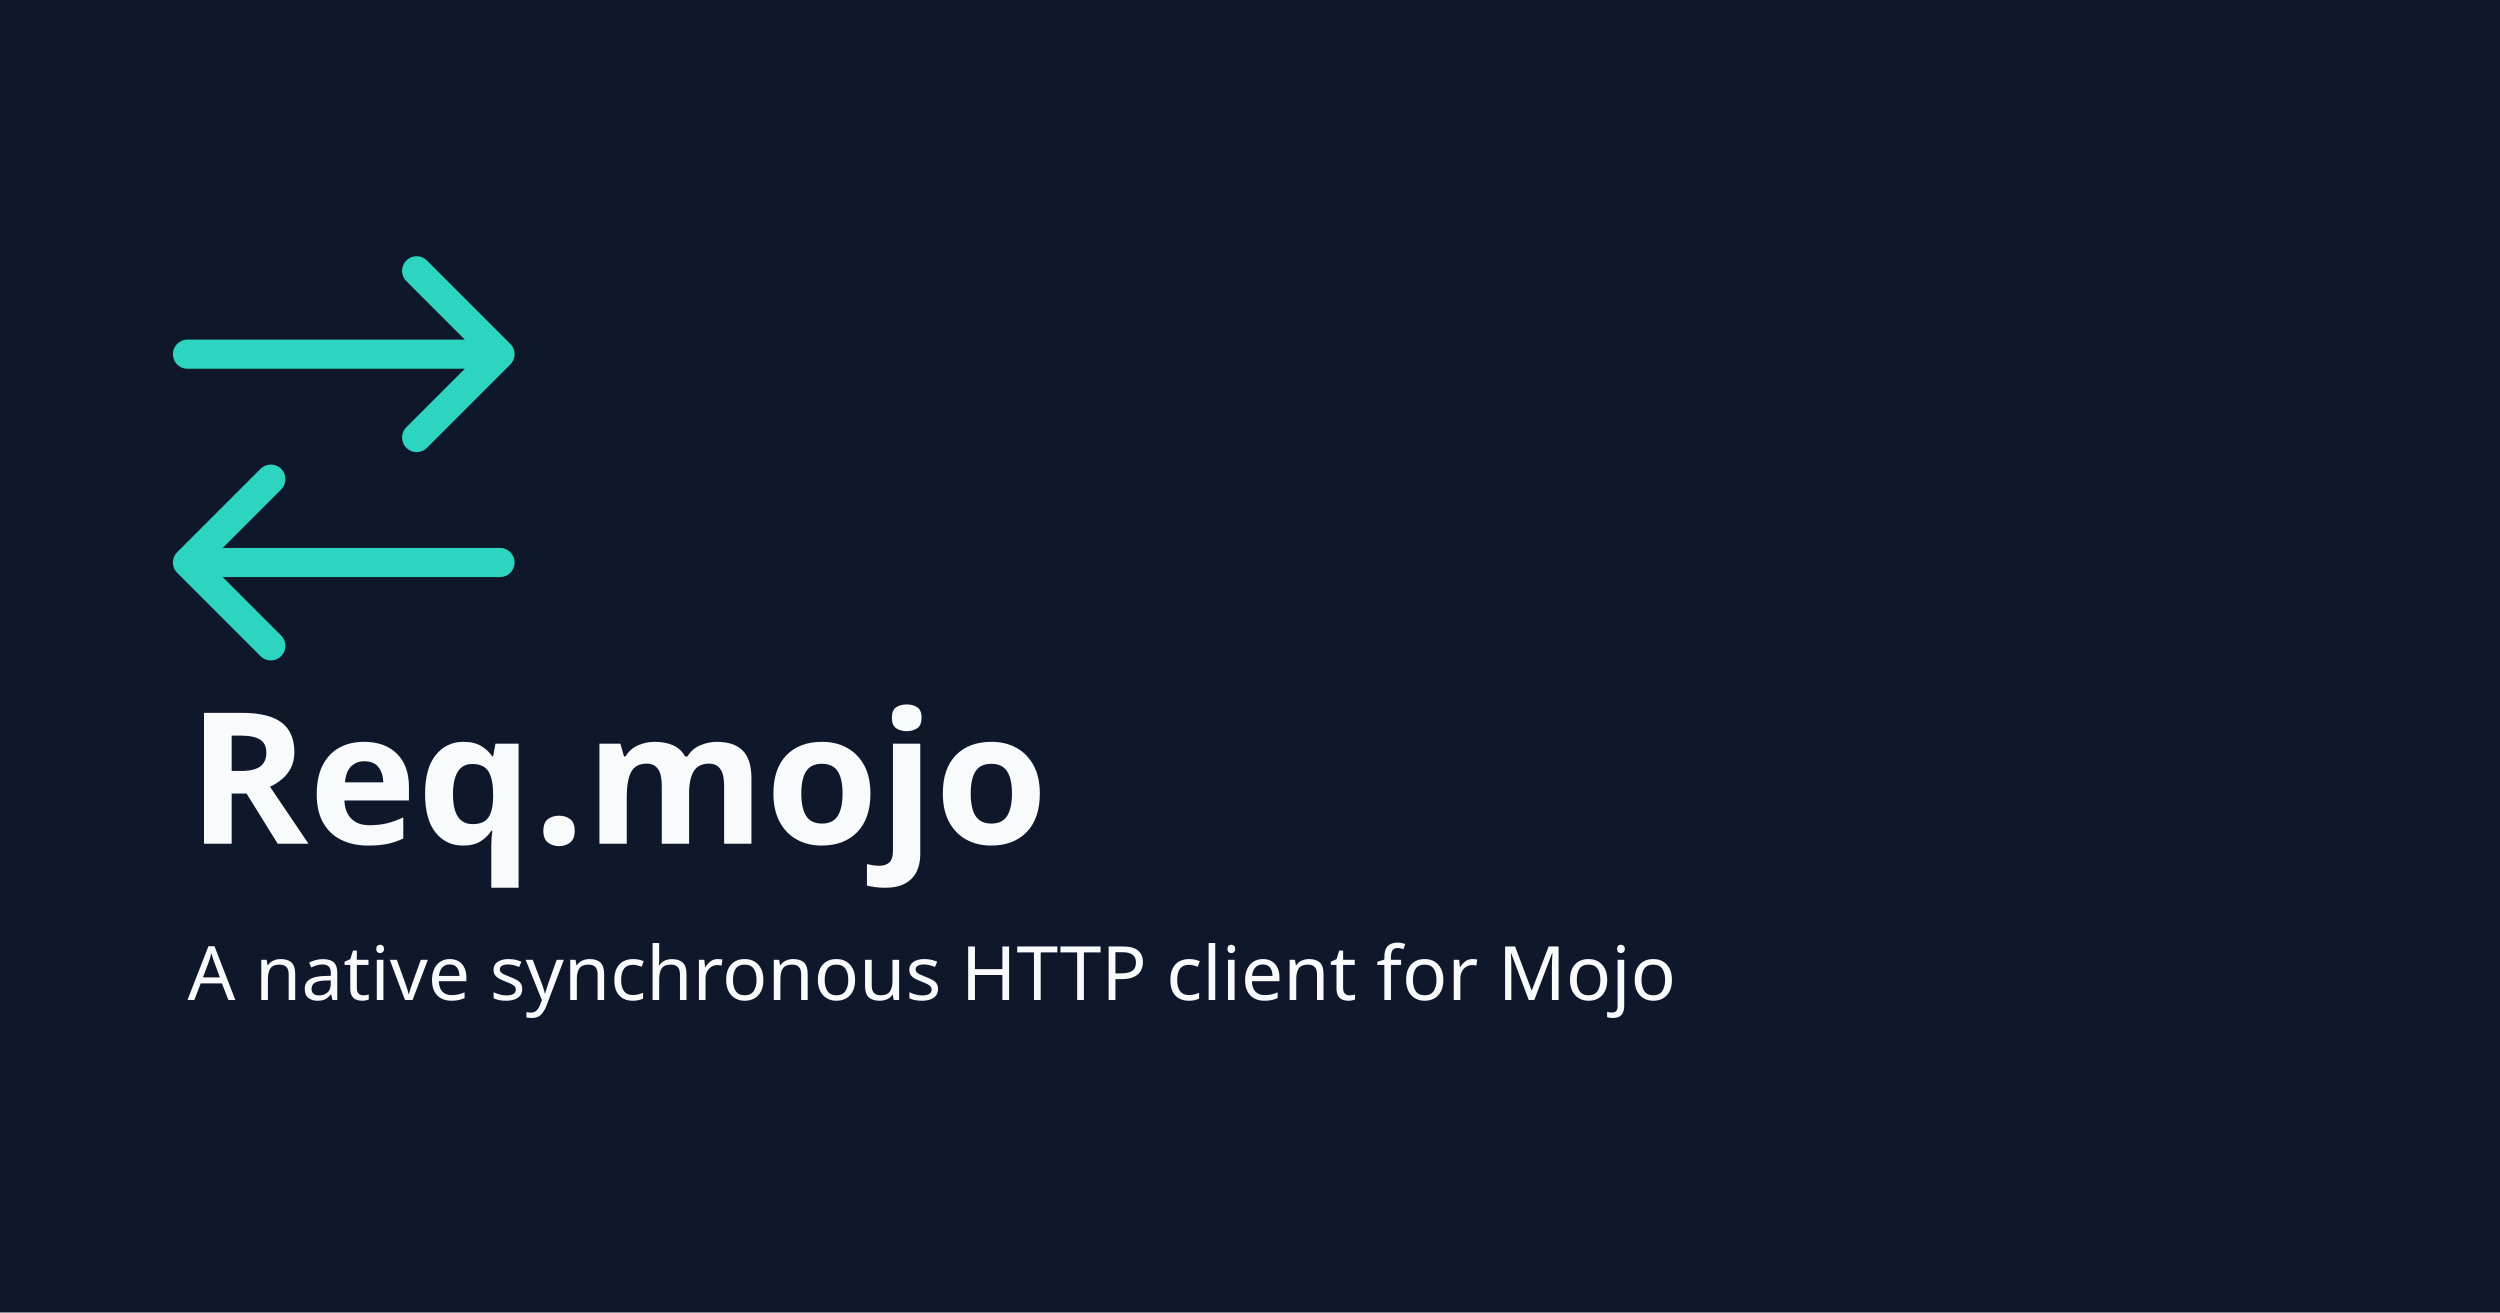
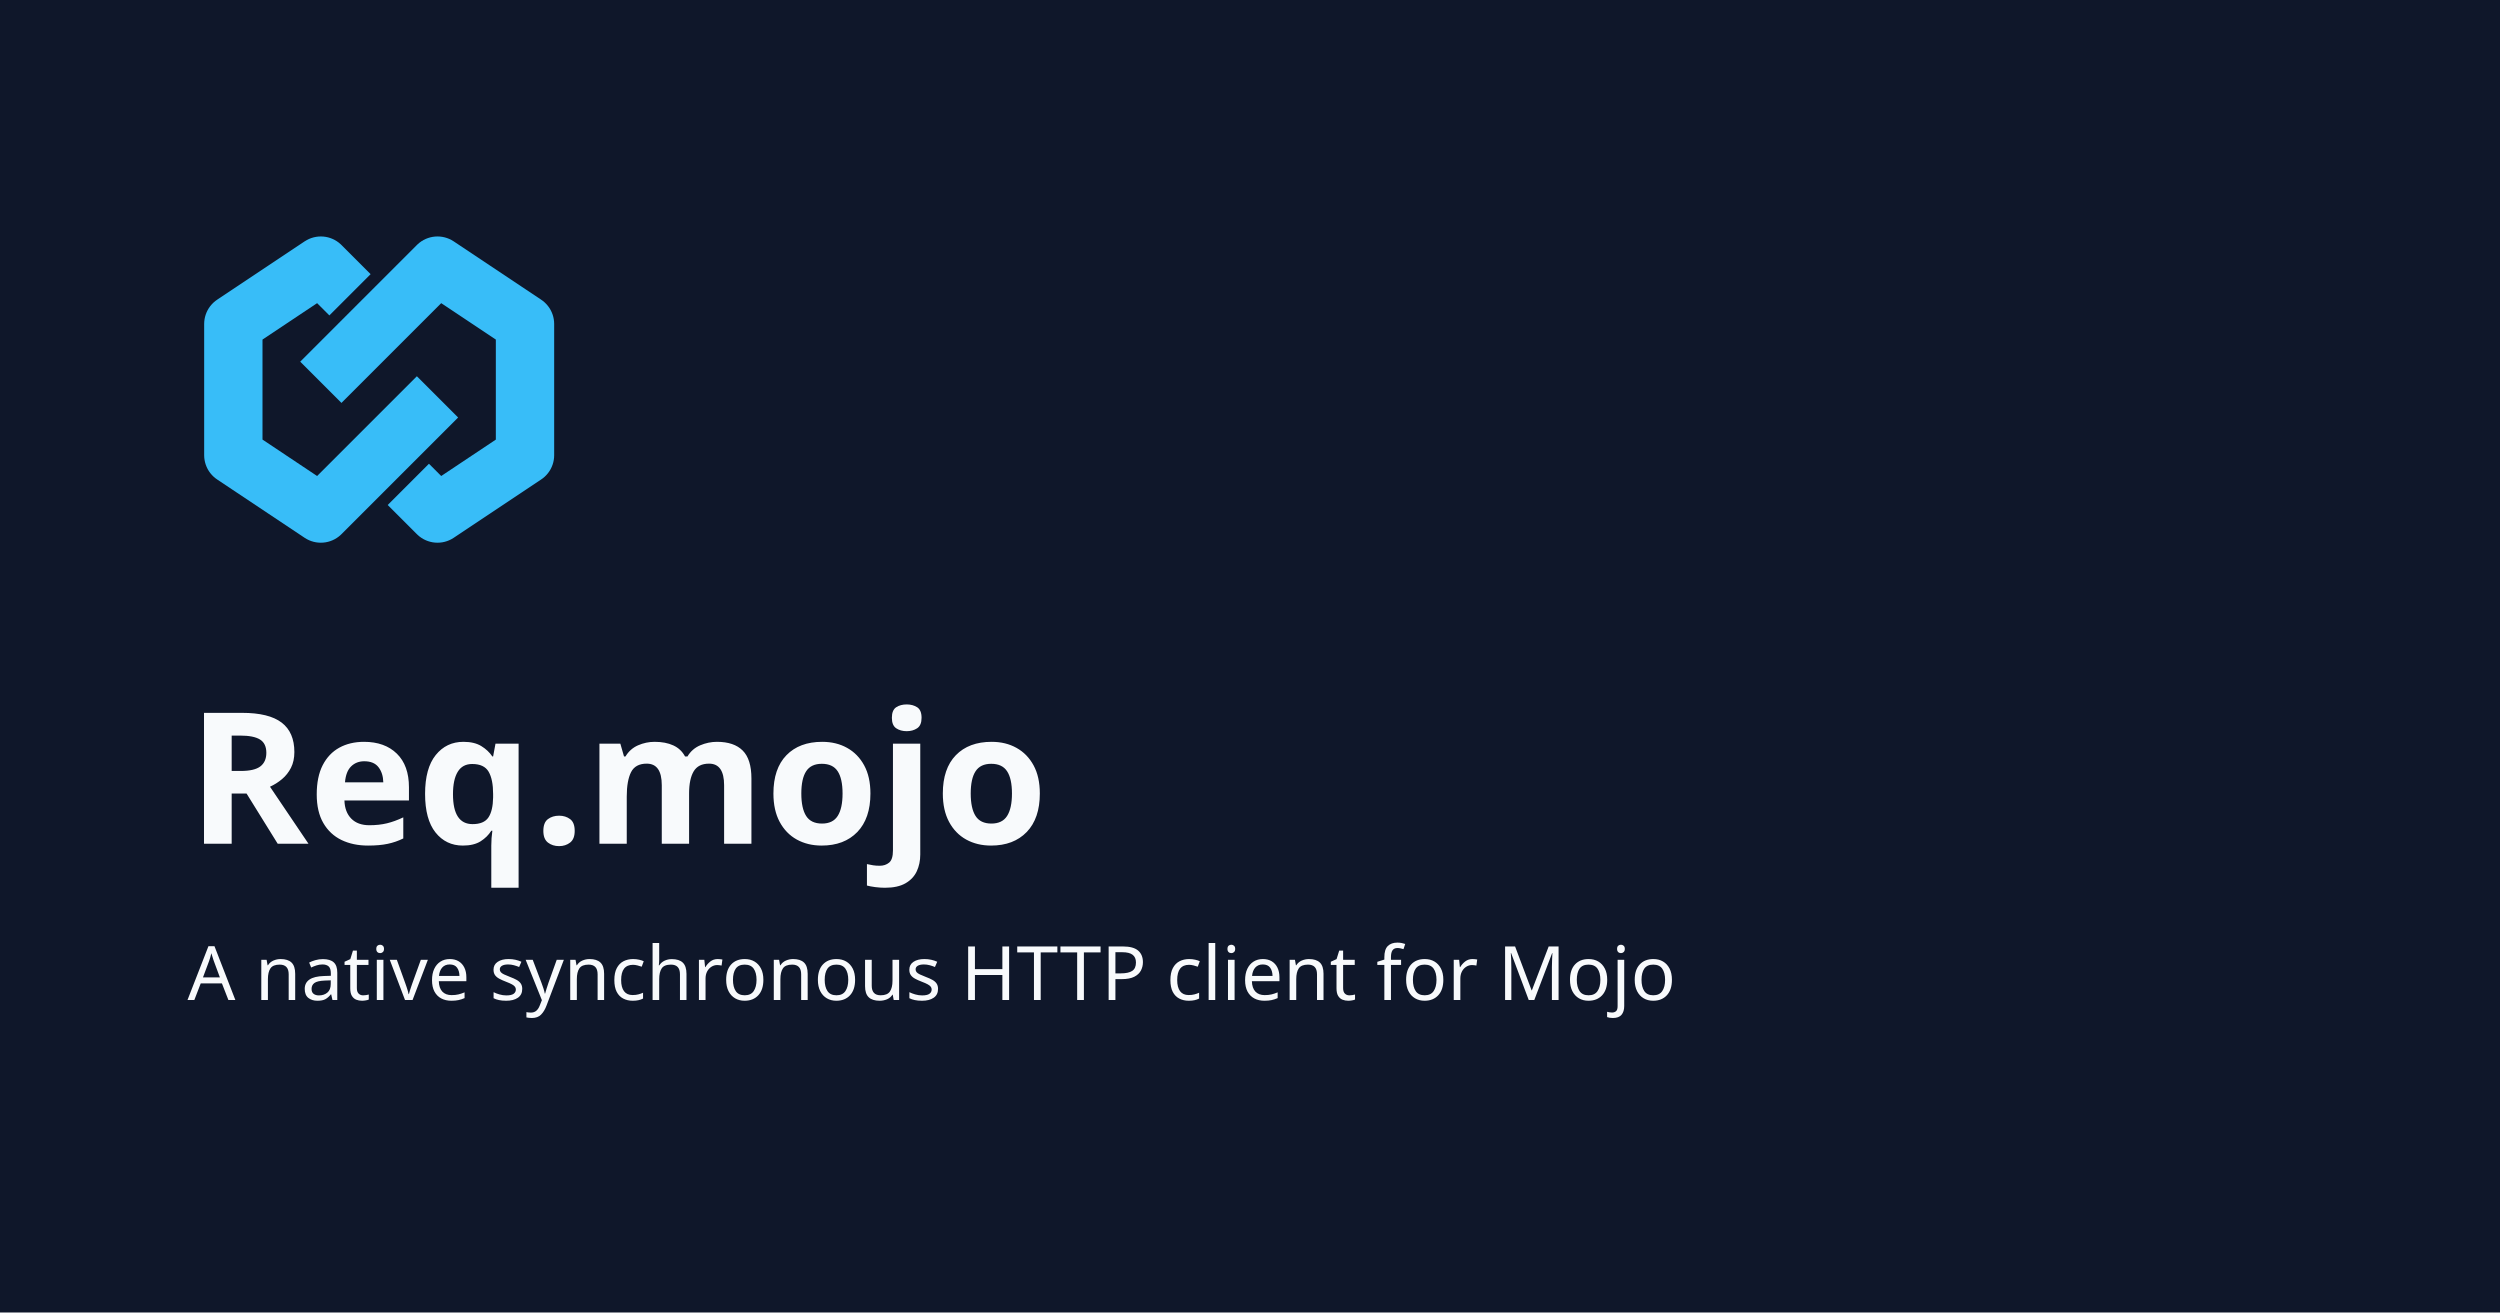
<svg xmlns="http://www.w3.org/2000/svg" width="1200" height="630" viewBox="0 0 1200 630">
  <rect width="1200" height="630" fill="#0f172a" />
-   <g fill="none" stroke="#2dd4bf" stroke-width="14" stroke-linecap="round" stroke-linejoin="round">
-     <path d="M90 170h150m-40-40 40 40-40 40M240 270H90m40-40-40 40 40 40" />
+   <g transform="translate(70 75) scale(3.5)" fill="none" stroke="#38bdf8" stroke-width="8" stroke-linejoin="round" stroke-linecap="butt">
+     <path d="M28 19 24 15 12 23 12 41 24 49 40 33" />
+     <path d="M36 45 40 49 52 41 52 23 40 15 24 31" />
  </g>
  <g fill="#f8fafc" font-family="sans-serif">
    <text x="90" y="405" font-size="88" font-weight="700">Req.mojo</text>
    <text x="90" y="480" font-size="36">A native synchronous HTTP client for Mojo</text>
  </g>
</svg>
